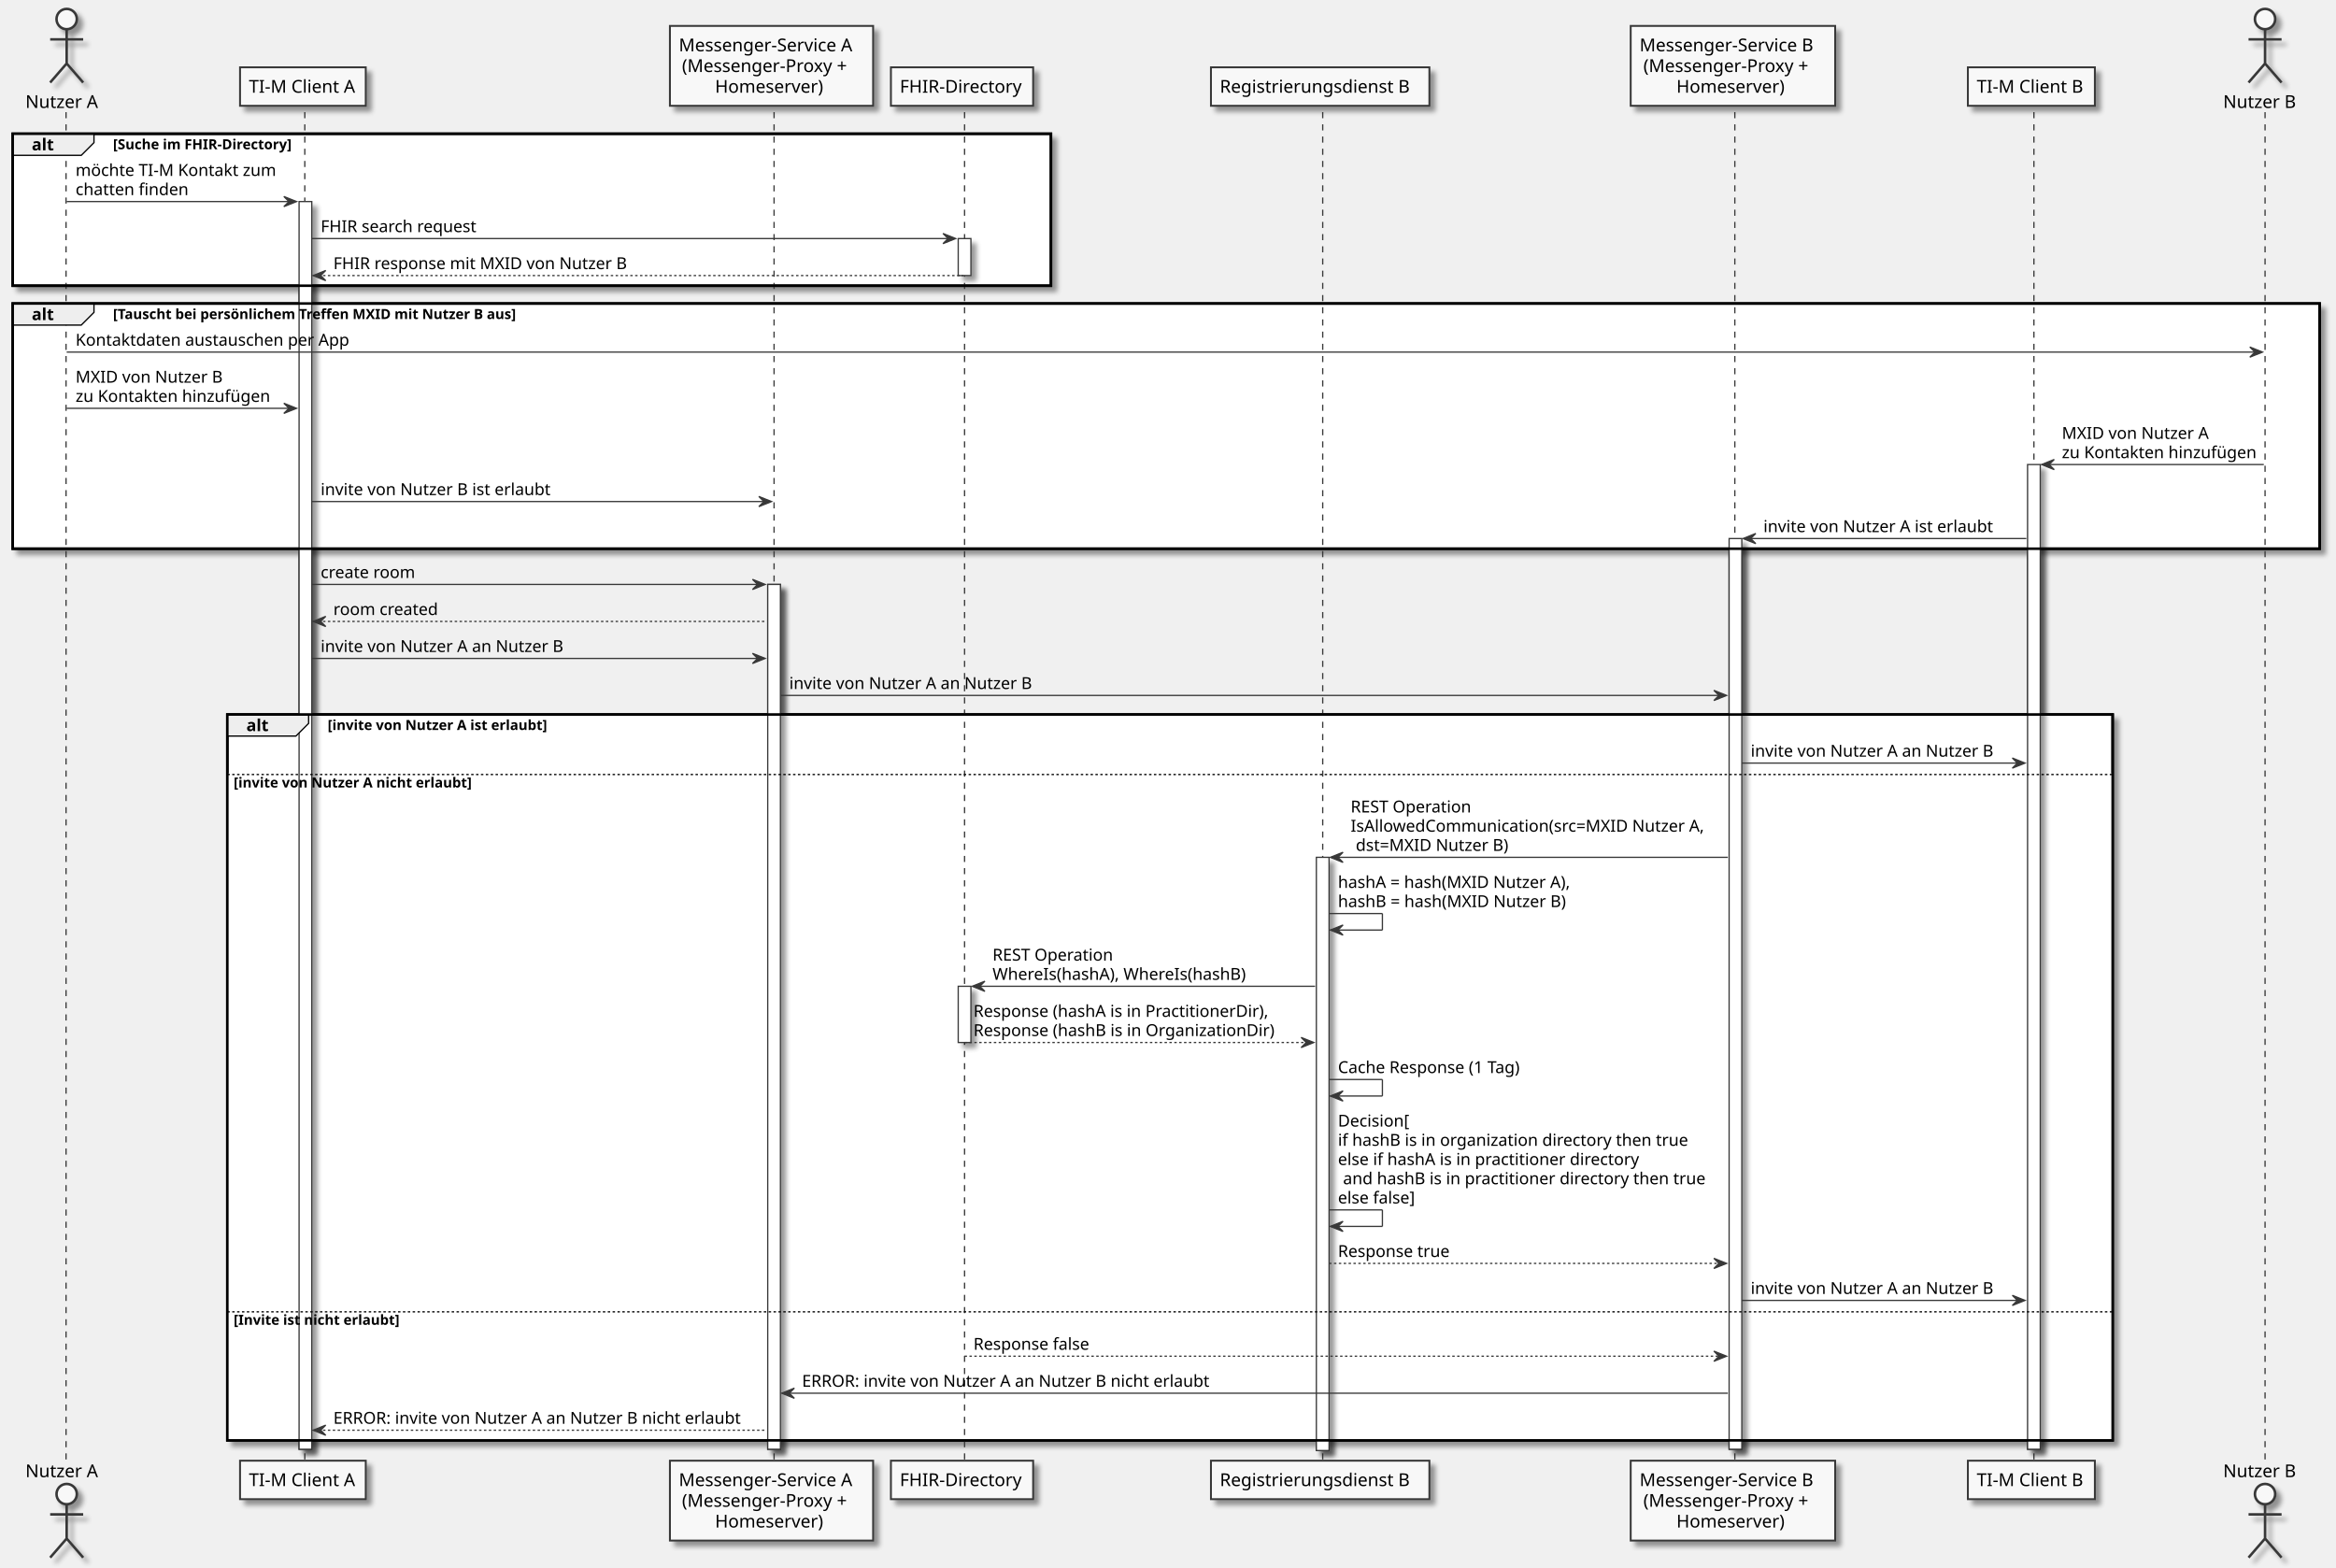
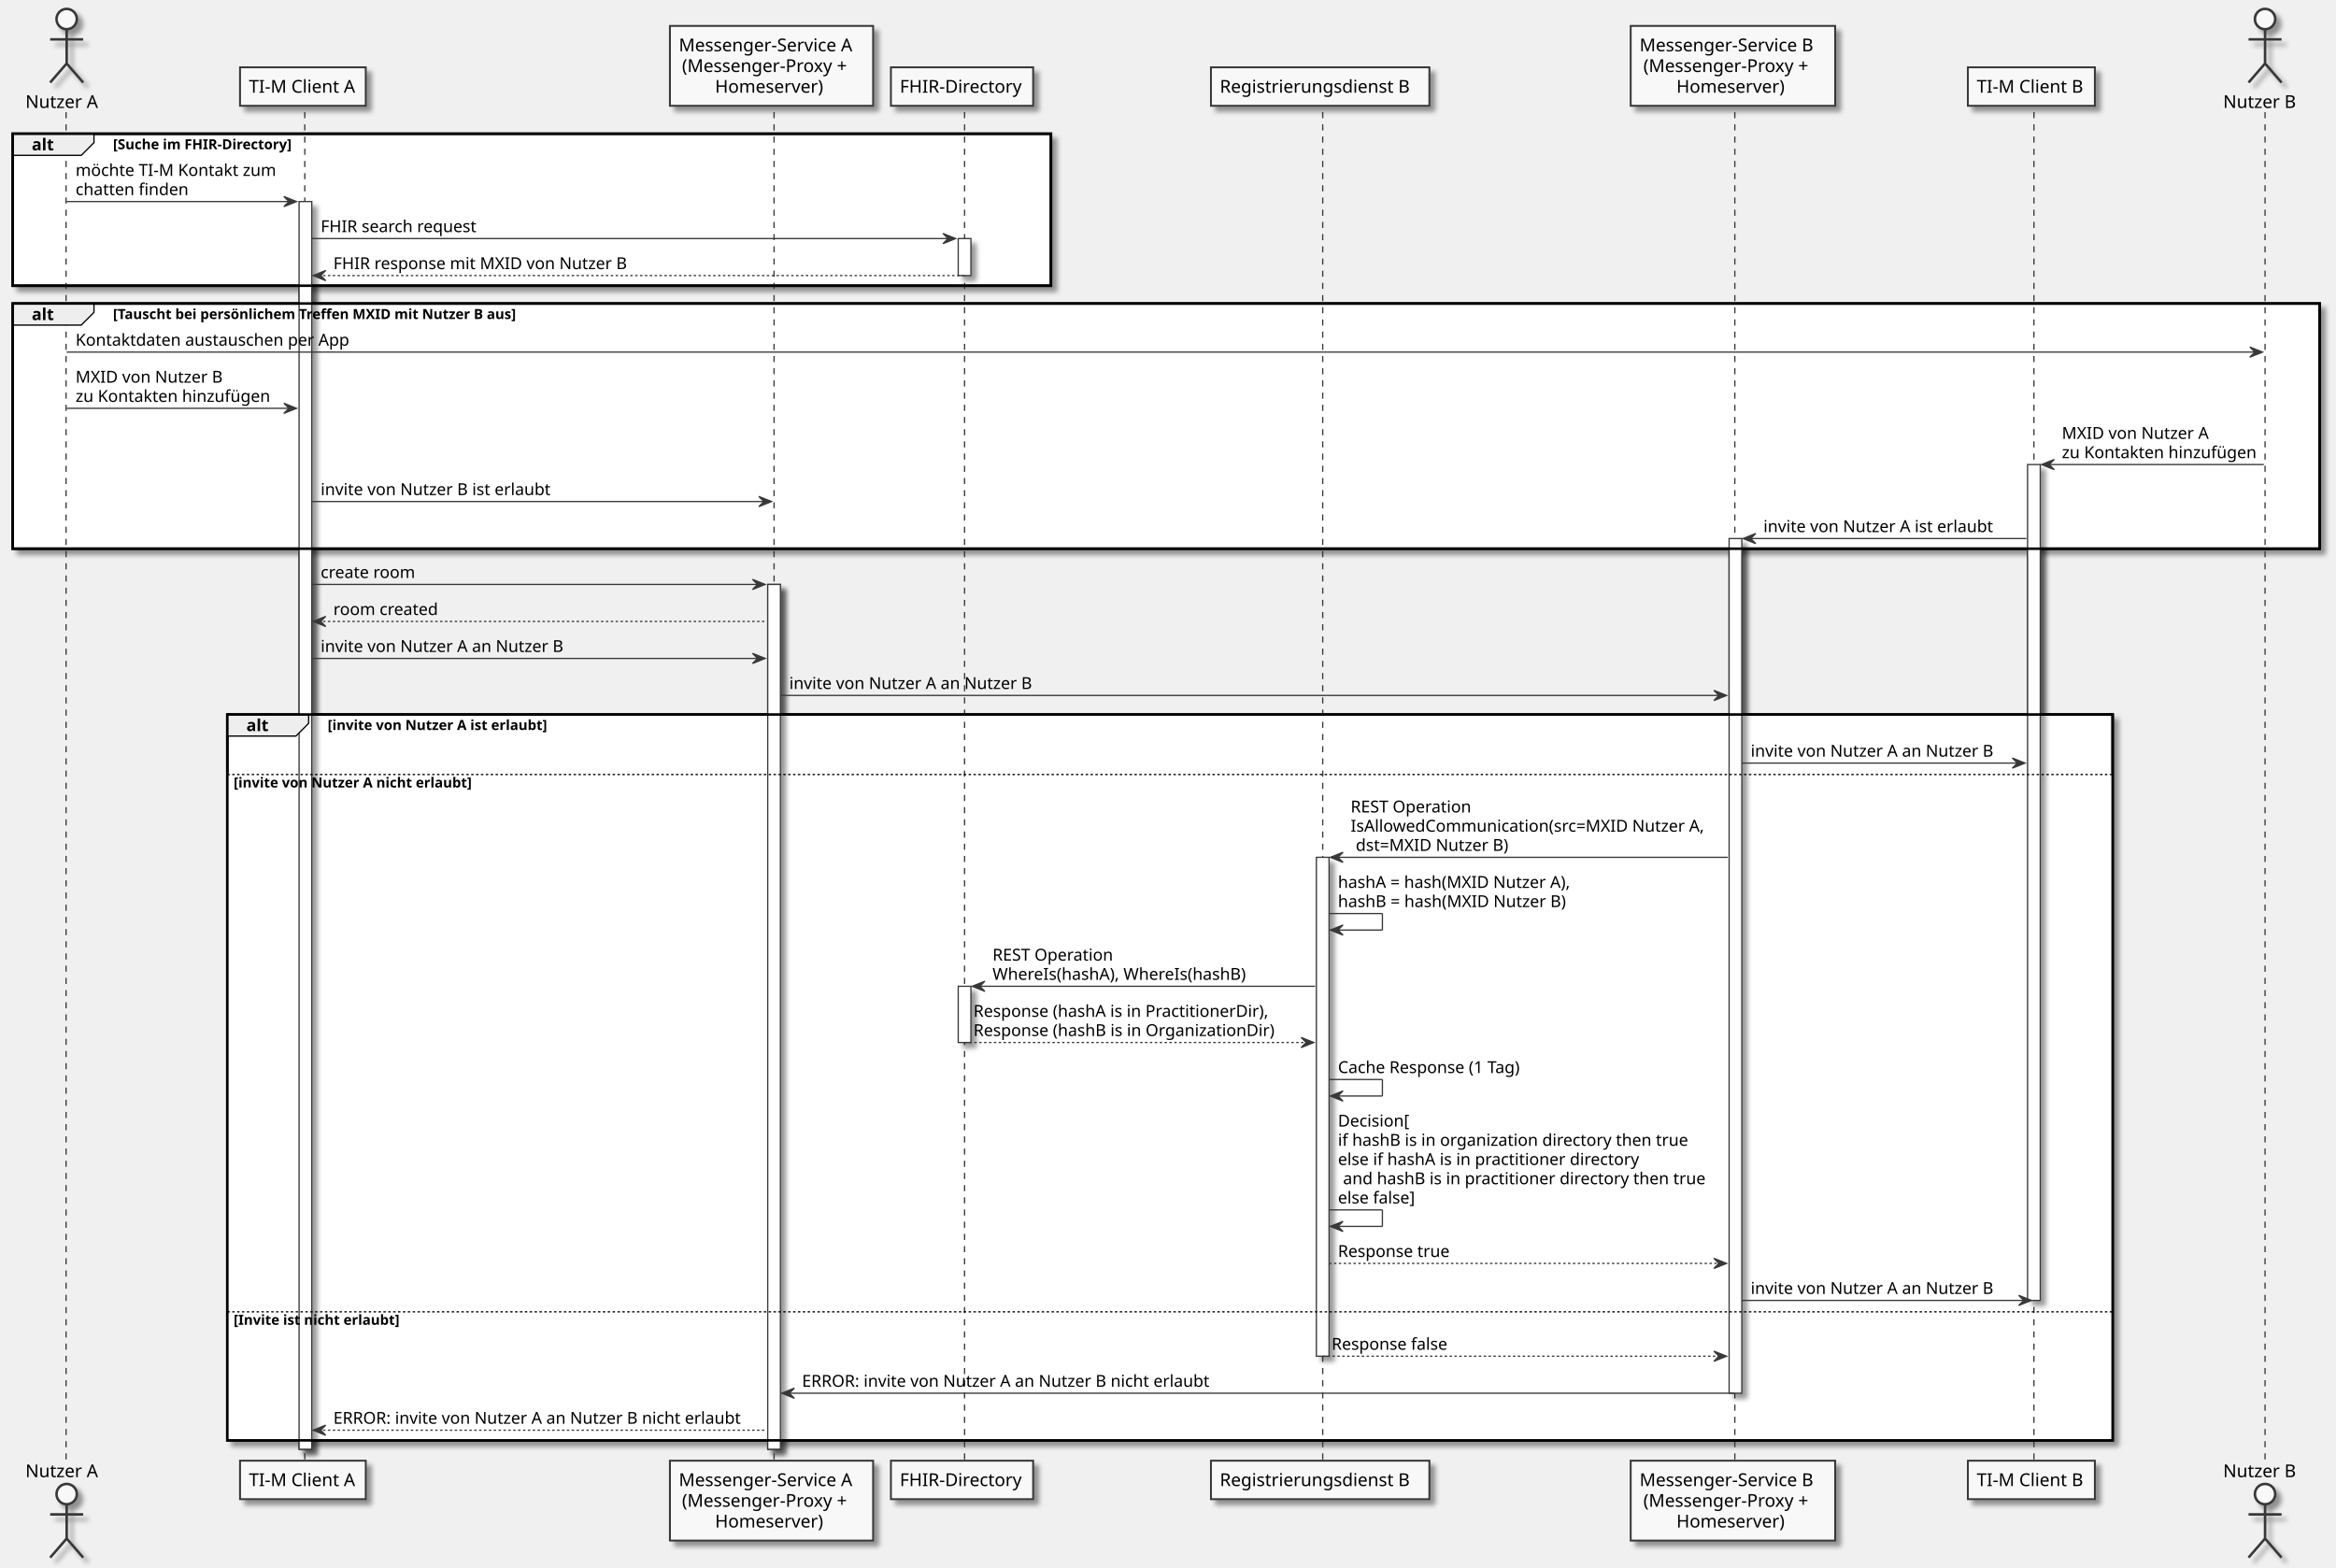
<svg xmlns="http://www.w3.org/2000/svg" contentScriptType="application/ecmascript" contentStyleType="text/css" height="1286.458px" preserveAspectRatio="none" style="width:1916px;height:1286px;background:#FFFFFF;" version="1.1" viewBox="0 0 1916 1286" width="1916.667px" zoomAndPan="magnify">
  <defs>
-     <filter height="300%" id="f1d4tara3x0d87" width="300%" x="-1" y="-1">
+     <filter height="300%" id="f1cxlo0jgzqd3g" width="300%" x="-1" y="-1">
      <feGaussianBlur result="blurOut" stdDeviation="2.083" />
      <feColorMatrix in="blurOut" result="blurOut2" type="matrix" values="0 0 0 0 0 0 0 0 0 0 0 0 0 0 0 0 0 0 .4 0" />
      <feOffset dx="4.167" dy="4.167" in="blurOut2" result="blurOut3" />
      <feBlend in="SourceGraphic" in2="blurOut3" mode="normal" />
    </filter>
  </defs>
  <g>
-     <rect fill="#FFFFFF" filter="url(#f1d4tara3x0d87)" height="1023.324" style="stroke:#383838;stroke-width:1.042;" width="10.417" x="245.312" y="165.308" />
-     <rect fill="#FFFFFF" filter="url(#f1d4tara3x0d87)" height="709.302" style="stroke:#383838;stroke-width:1.042;" width="10.417" x="629.688" y="479.329" />
-     <rect fill="#FFFFFF" filter="url(#f1d4tara3x0d87)" height="30.347" style="stroke:#383838;stroke-width:1.042;" width="10.417" x="785.938" y="195.654" />
-     <rect fill="#FFFFFF" filter="url(#f1d4tara3x0d87)" height="46.11" style="stroke:#383838;stroke-width:1.042;" width="10.417" x="785.938" y="808.911" />
-     <rect fill="#FFFFFF" filter="url(#f1d4tara3x0d87)" height="486.523" style="stroke:#383838;stroke-width:1.042;" width="10.417" x="1079.688" y="703.149" />
-     <rect fill="#FFFFFF" filter="url(#f1d4tara3x0d87)" height="746.94" style="stroke:#383838;stroke-width:1.042;" width="10.417" x="1418.229" y="441.691" />
-     <rect fill="#FFFFFF" filter="url(#f1d4tara3x0d87)" height="807.634" style="stroke:#383838;stroke-width:1.042;" width="10.417" x="1663.021" y="380.998" />
-     <rect fill="#FFFFFF" filter="url(#f1d4tara3x0d87)" height="124.65" style="stroke:#000000;stroke-width:2.083;" width="851.562" x="10.417" y="109.684" />
-     <rect fill="#FFFFFF" filter="url(#f1d4tara3x0d87)" height="201.107" style="stroke:#000000;stroke-width:2.083;" width="1892.188" x="10.417" y="248.918" />
-     <rect fill="#FFFFFF" filter="url(#f1d4tara3x0d87)" height="595.345" style="stroke:#000000;stroke-width:2.083;" width="1546.354" x="186.458" y="585.995" />
+     <rect fill="#FFFFFF" filter="url(#f1cxlo0jgzqd3g)" height="1023.324" style="stroke:#383838;stroke-width:1.042;" width="10.417" x="245.312" y="165.308" />
+     <rect fill="#FFFFFF" filter="url(#f1cxlo0jgzqd3g)" height="709.302" style="stroke:#383838;stroke-width:1.042;" width="10.417" x="629.688" y="479.329" />
+     <rect fill="#FFFFFF" filter="url(#f1cxlo0jgzqd3g)" height="30.347" style="stroke:#383838;stroke-width:1.042;" width="10.417" x="785.938" y="195.654" />
+     <rect fill="#FFFFFF" filter="url(#f1cxlo0jgzqd3g)" height="46.11" style="stroke:#383838;stroke-width:1.042;" width="10.417" x="785.938" y="808.911" />
+     <rect fill="#FFFFFF" filter="url(#f1cxlo0jgzqd3g)" height="409.163" style="stroke:#383838;stroke-width:1.042;" width="10.417" x="1079.688" y="703.149" />
+     <rect fill="#FFFFFF" filter="url(#f1cxlo0jgzqd3g)" height="700.968" style="stroke:#383838;stroke-width:1.042;" width="10.417" x="1418.229" y="441.691" />
+     <rect fill="#FFFFFF" filter="url(#f1cxlo0jgzqd3g)" height="685.547" style="stroke:#383838;stroke-width:1.042;" width="10.417" x="1663.021" y="380.998" />
+     <rect fill="#FFFFFF" filter="url(#f1cxlo0jgzqd3g)" height="124.65" style="stroke:#000000;stroke-width:2.083;" width="851.562" x="10.417" y="109.684" />
+     <rect fill="#FFFFFF" filter="url(#f1cxlo0jgzqd3g)" height="201.107" style="stroke:#000000;stroke-width:2.083;" width="1892.188" x="10.417" y="248.918" />
+     <rect fill="#FFFFFF" filter="url(#f1cxlo0jgzqd3g)" height="595.345" style="stroke:#000000;stroke-width:2.083;" width="1546.354" x="186.458" y="585.995" />
    <rect fill="#FFFFFF" height="440.69" style="stroke:none;stroke-width:1.042;" width="1546.354" x="186.458" y="634.188" />
    <rect fill="#FFFFFF" height="106.462" style="stroke:none;stroke-width:1.042;" width="1546.354" x="186.458" y="1074.878" />
    <line style="stroke:#383838;stroke-width:1.042;stroke-dasharray:5.0,5.0;" x1="54.167" x2="54.167" y1="91.976" y2="1199.048" />
    <line style="stroke:#383838;stroke-width:1.042;stroke-dasharray:5.0,5.0;" x1="250" x2="250" y1="91.976" y2="1199.048" />
    <line style="stroke:#383838;stroke-width:1.042;stroke-dasharray:5.0,5.0;" x1="634.896" x2="634.896" y1="91.976" y2="1199.048" />
    <line style="stroke:#383838;stroke-width:1.042;stroke-dasharray:5.0,5.0;" x1="791.146" x2="791.146" y1="91.976" y2="1199.048" />
    <line style="stroke:#383838;stroke-width:1.042;stroke-dasharray:5.0,5.0;" x1="1084.896" x2="1084.896" y1="91.976" y2="1199.048" />
    <line style="stroke:#383838;stroke-width:1.042;stroke-dasharray:5.0,5.0;" x1="1422.917" x2="1422.917" y1="91.976" y2="1199.048" />
    <line style="stroke:#383838;stroke-width:1.042;stroke-dasharray:5.0,5.0;" x1="1668.229" x2="1668.229" y1="91.976" y2="1199.048" />
    <line style="stroke:#383838;stroke-width:1.042;stroke-dasharray:5.0,5.0;" x1="1857.812" x2="1857.812" y1="91.976" y2="1199.048" />
    <text fill="#000000" font-family="sans-serif" font-size="14.583" lengthAdjust="spacing" textLength="61.458" x="20.833" y="88.537">Nutzer A</text>
-     <ellipse cx="54.688" cy="15.625" fill="#F8F8F8" filter="url(#f1d4tara3x0d87)" rx="8.333" ry="8.333" style="stroke:#383838;stroke-width:2.083;" />
-     <path d="M54.688,23.958 L54.688,52.083 M41.146,32.292 L68.229,32.292 M54.688,52.083 L41.146,67.708 M54.688,52.083 L68.229,67.708 " fill="none" filter="url(#f1d4tara3x0d87)" style="stroke:#383838;stroke-width:2.083;" />
+     <ellipse cx="54.688" cy="15.625" fill="#F8F8F8" filter="url(#f1cxlo0jgzqd3g)" rx="8.333" ry="8.333" style="stroke:#383838;stroke-width:2.083;" />
+     <path d="M54.688,23.958 L54.688,52.083 M41.146,32.292 L68.229,32.292 M54.688,52.083 L41.146,67.708 M54.688,52.083 L68.229,67.708 " fill="none" filter="url(#f1cxlo0jgzqd3g)" style="stroke:#383838;stroke-width:2.083;" />
    <text fill="#000000" font-family="sans-serif" font-size="14.583" lengthAdjust="spacing" textLength="61.458" x="20.833" y="1211.543">Nutzer A</text>
-     <ellipse cx="54.688" cy="1225.399" fill="#F8F8F8" filter="url(#f1d4tara3x0d87)" rx="8.333" ry="8.333" style="stroke:#383838;stroke-width:2.083;" />
-     <path d="M54.688,1233.732 L54.688,1261.857 M41.146,1242.065 L68.229,1242.065 M54.688,1261.857 L41.146,1277.482 M54.688,1261.857 L68.229,1277.482 " fill="none" filter="url(#f1d4tara3x0d87)" style="stroke:#383838;stroke-width:2.083;" />
-     <rect fill="#F8F8F8" filter="url(#f1d4tara3x0d87)" height="31.559" style="stroke:#383838;stroke-width:1.562;" width="103.125" x="196.875" y="55.208" />
+     <ellipse cx="54.688" cy="1225.399" fill="#F8F8F8" filter="url(#f1cxlo0jgzqd3g)" rx="8.333" ry="8.333" style="stroke:#383838;stroke-width:2.083;" />
+     <path d="M54.688,1233.732 L54.688,1261.857 M41.146,1242.065 L68.229,1242.065 M54.688,1261.857 L41.146,1277.482 M54.688,1261.857 L68.229,1277.482 " fill="none" filter="url(#f1cxlo0jgzqd3g)" style="stroke:#383838;stroke-width:2.083;" />
+     <rect fill="#F8F8F8" filter="url(#f1cxlo0jgzqd3g)" height="31.559" style="stroke:#383838;stroke-width:1.562;" width="103.125" x="196.875" y="55.208" />
    <text fill="#000000" font-family="sans-serif" font-size="14.583" lengthAdjust="spacing" textLength="88.542" x="204.167" y="76.037">TI-M Client A</text>
-     <rect fill="#F8F8F8" filter="url(#f1d4tara3x0d87)" height="31.559" style="stroke:#383838;stroke-width:1.562;" width="103.125" x="196.875" y="1198.006" />
+     <rect fill="#F8F8F8" filter="url(#f1cxlo0jgzqd3g)" height="31.559" style="stroke:#383838;stroke-width:1.562;" width="103.125" x="196.875" y="1198.006" />
    <text fill="#000000" font-family="sans-serif" font-size="14.583" lengthAdjust="spacing" textLength="88.542" x="204.167" y="1218.834">TI-M Client A</text>
-     <rect fill="#F8F8F8" filter="url(#f1d4tara3x0d87)" height="65.511" style="stroke:#383838;stroke-width:1.562;" width="166.667" x="549.479" y="21.256" />
+     <rect fill="#F8F8F8" filter="url(#f1cxlo0jgzqd3g)" height="65.511" style="stroke:#383838;stroke-width:1.562;" width="166.667" x="549.479" y="21.256" />
    <text fill="#000000" font-family="sans-serif" font-size="14.583" lengthAdjust="spacing" textLength="152.083" x="556.771" y="42.085">Messenger-Service A</text>
    <text fill="#000000" font-family="sans-serif" font-size="14.583" lengthAdjust="spacing" textLength="146.875" x="559.375" y="59.061">(Messenger-Proxy +</text>
    <text fill="#000000" font-family="sans-serif" font-size="14.583" lengthAdjust="spacing" textLength="92.708" x="586.458" y="76.037">Homeserver)</text>
-     <rect fill="#F8F8F8" filter="url(#f1d4tara3x0d87)" height="65.511" style="stroke:#383838;stroke-width:1.562;" width="166.667" x="549.479" y="1198.006" />
+     <rect fill="#F8F8F8" filter="url(#f1cxlo0jgzqd3g)" height="65.511" style="stroke:#383838;stroke-width:1.562;" width="166.667" x="549.479" y="1198.006" />
    <text fill="#000000" font-family="sans-serif" font-size="14.583" lengthAdjust="spacing" textLength="152.083" x="556.771" y="1218.834">Messenger-Service A</text>
    <text fill="#000000" font-family="sans-serif" font-size="14.583" lengthAdjust="spacing" textLength="146.875" x="559.375" y="1235.81">(Messenger-Proxy +</text>
    <text fill="#000000" font-family="sans-serif" font-size="14.583" lengthAdjust="spacing" textLength="92.708" x="586.458" y="1252.786">Homeserver)</text>
-     <rect fill="#F8F8F8" filter="url(#f1d4tara3x0d87)" height="31.559" style="stroke:#383838;stroke-width:1.562;" width="116.667" x="730.729" y="55.208" />
+     <rect fill="#F8F8F8" filter="url(#f1cxlo0jgzqd3g)" height="31.559" style="stroke:#383838;stroke-width:1.562;" width="116.667" x="730.729" y="55.208" />
    <text fill="#000000" font-family="sans-serif" font-size="14.583" lengthAdjust="spacing" textLength="102.083" x="738.021" y="76.037">FHIR-Directory</text>
-     <rect fill="#F8F8F8" filter="url(#f1d4tara3x0d87)" height="31.559" style="stroke:#383838;stroke-width:1.562;" width="116.667" x="730.729" y="1198.006" />
+     <rect fill="#F8F8F8" filter="url(#f1cxlo0jgzqd3g)" height="31.559" style="stroke:#383838;stroke-width:1.562;" width="116.667" x="730.729" y="1198.006" />
    <text fill="#000000" font-family="sans-serif" font-size="14.583" lengthAdjust="spacing" textLength="102.083" x="738.021" y="1218.834">FHIR-Directory</text>
-     <rect fill="#F8F8F8" filter="url(#f1d4tara3x0d87)" height="31.559" style="stroke:#383838;stroke-width:1.562;" width="179.167" x="993.229" y="55.208" />
+     <rect fill="#F8F8F8" filter="url(#f1cxlo0jgzqd3g)" height="31.559" style="stroke:#383838;stroke-width:1.562;" width="179.167" x="993.229" y="55.208" />
    <text fill="#000000" font-family="sans-serif" font-size="14.583" lengthAdjust="spacing" textLength="164.583" x="1000.521" y="76.037">Registrierungsdienst B</text>
-     <rect fill="#F8F8F8" filter="url(#f1d4tara3x0d87)" height="31.559" style="stroke:#383838;stroke-width:1.562;" width="179.167" x="993.229" y="1198.006" />
+     <rect fill="#F8F8F8" filter="url(#f1cxlo0jgzqd3g)" height="31.559" style="stroke:#383838;stroke-width:1.562;" width="179.167" x="993.229" y="1198.006" />
    <text fill="#000000" font-family="sans-serif" font-size="14.583" lengthAdjust="spacing" textLength="164.583" x="1000.521" y="1218.834">Registrierungsdienst B</text>
-     <rect fill="#F8F8F8" filter="url(#f1d4tara3x0d87)" height="65.511" style="stroke:#383838;stroke-width:1.562;" width="167.708" x="1337.5" y="21.256" />
+     <rect fill="#F8F8F8" filter="url(#f1cxlo0jgzqd3g)" height="65.511" style="stroke:#383838;stroke-width:1.562;" width="167.708" x="1337.5" y="21.256" />
    <text fill="#000000" font-family="sans-serif" font-size="14.583" lengthAdjust="spacing" textLength="153.125" x="1344.792" y="42.085">Messenger-Service B</text>
    <text fill="#000000" font-family="sans-serif" font-size="14.583" lengthAdjust="spacing" textLength="146.875" x="1347.917" y="59.061">(Messenger-Proxy +</text>
    <text fill="#000000" font-family="sans-serif" font-size="14.583" lengthAdjust="spacing" textLength="92.708" x="1375" y="76.037">Homeserver)</text>
-     <rect fill="#F8F8F8" filter="url(#f1d4tara3x0d87)" height="65.511" style="stroke:#383838;stroke-width:1.562;" width="167.708" x="1337.5" y="1198.006" />
+     <rect fill="#F8F8F8" filter="url(#f1cxlo0jgzqd3g)" height="65.511" style="stroke:#383838;stroke-width:1.562;" width="167.708" x="1337.5" y="1198.006" />
    <text fill="#000000" font-family="sans-serif" font-size="14.583" lengthAdjust="spacing" textLength="153.125" x="1344.792" y="1218.834">Messenger-Service B</text>
    <text fill="#000000" font-family="sans-serif" font-size="14.583" lengthAdjust="spacing" textLength="146.875" x="1347.917" y="1235.81">(Messenger-Proxy +</text>
    <text fill="#000000" font-family="sans-serif" font-size="14.583" lengthAdjust="spacing" textLength="92.708" x="1375" y="1252.786">Homeserver)</text>
-     <rect fill="#F8F8F8" filter="url(#f1d4tara3x0d87)" height="31.559" style="stroke:#383838;stroke-width:1.562;" width="104.167" x="1614.062" y="55.208" />
+     <rect fill="#F8F8F8" filter="url(#f1cxlo0jgzqd3g)" height="31.559" style="stroke:#383838;stroke-width:1.562;" width="104.167" x="1614.062" y="55.208" />
    <text fill="#000000" font-family="sans-serif" font-size="14.583" lengthAdjust="spacing" textLength="89.583" x="1621.354" y="76.037">TI-M Client B</text>
-     <rect fill="#F8F8F8" filter="url(#f1d4tara3x0d87)" height="31.559" style="stroke:#383838;stroke-width:1.562;" width="104.167" x="1614.062" y="1198.006" />
+     <rect fill="#F8F8F8" filter="url(#f1cxlo0jgzqd3g)" height="31.559" style="stroke:#383838;stroke-width:1.562;" width="104.167" x="1614.062" y="1198.006" />
    <text fill="#000000" font-family="sans-serif" font-size="14.583" lengthAdjust="spacing" textLength="89.583" x="1621.354" y="1218.834">TI-M Client B</text>
    <text fill="#000000" font-family="sans-serif" font-size="14.583" lengthAdjust="spacing" textLength="62.5" x="1823.438" y="88.537">Nutzer B</text>
-     <ellipse cx="1857.812" cy="15.625" fill="#F8F8F8" filter="url(#f1d4tara3x0d87)" rx="8.333" ry="8.333" style="stroke:#383838;stroke-width:2.083;" />
-     <path d="M1857.812,23.958 L1857.812,52.083 M1844.271,32.292 L1871.354,32.292 M1857.812,52.083 L1844.271,67.708 M1857.812,52.083 L1871.354,67.708 " fill="none" filter="url(#f1d4tara3x0d87)" style="stroke:#383838;stroke-width:2.083;" />
+     <ellipse cx="1857.812" cy="15.625" fill="#F8F8F8" filter="url(#f1cxlo0jgzqd3g)" rx="8.333" ry="8.333" style="stroke:#383838;stroke-width:2.083;" />
+     <path d="M1857.812,23.958 L1857.812,52.083 M1844.271,32.292 L1871.354,32.292 M1857.812,52.083 L1844.271,67.708 M1857.812,52.083 L1871.354,67.708 " fill="none" filter="url(#f1cxlo0jgzqd3g)" style="stroke:#383838;stroke-width:2.083;" />
    <text fill="#000000" font-family="sans-serif" font-size="14.583" lengthAdjust="spacing" textLength="62.5" x="1823.438" y="1211.543">Nutzer B</text>
-     <ellipse cx="1857.812" cy="1225.399" fill="#F8F8F8" filter="url(#f1d4tara3x0d87)" rx="8.333" ry="8.333" style="stroke:#383838;stroke-width:2.083;" />
-     <path d="M1857.812,1233.732 L1857.812,1261.857 M1844.271,1242.065 L1871.354,1242.065 M1857.812,1261.857 L1844.271,1277.482 M1857.812,1261.857 L1871.354,1277.482 " fill="none" filter="url(#f1d4tara3x0d87)" style="stroke:#383838;stroke-width:2.083;" />
-     <rect fill="#FFFFFF" filter="url(#f1d4tara3x0d87)" height="1023.324" style="stroke:#383838;stroke-width:1.042;" width="10.417" x="245.312" y="165.308" />
-     <rect fill="#FFFFFF" filter="url(#f1d4tara3x0d87)" height="709.302" style="stroke:#383838;stroke-width:1.042;" width="10.417" x="629.688" y="479.329" />
-     <rect fill="#FFFFFF" filter="url(#f1d4tara3x0d87)" height="30.347" style="stroke:#383838;stroke-width:1.042;" width="10.417" x="785.938" y="195.654" />
-     <rect fill="#FFFFFF" filter="url(#f1d4tara3x0d87)" height="46.11" style="stroke:#383838;stroke-width:1.042;" width="10.417" x="785.938" y="808.911" />
-     <rect fill="#FFFFFF" filter="url(#f1d4tara3x0d87)" height="486.523" style="stroke:#383838;stroke-width:1.042;" width="10.417" x="1079.688" y="703.149" />
-     <rect fill="#FFFFFF" filter="url(#f1d4tara3x0d87)" height="746.94" style="stroke:#383838;stroke-width:1.042;" width="10.417" x="1418.229" y="441.691" />
-     <rect fill="#FFFFFF" filter="url(#f1d4tara3x0d87)" height="807.634" style="stroke:#383838;stroke-width:1.042;" width="10.417" x="1663.021" y="380.998" />
+     <ellipse cx="1857.812" cy="1225.399" fill="#F8F8F8" filter="url(#f1cxlo0jgzqd3g)" rx="8.333" ry="8.333" style="stroke:#383838;stroke-width:2.083;" />
+     <path d="M1857.812,1233.732 L1857.812,1261.857 M1844.271,1242.065 L1871.354,1242.065 M1857.812,1261.857 L1844.271,1277.482 M1857.812,1261.857 L1871.354,1277.482 " fill="none" filter="url(#f1cxlo0jgzqd3g)" style="stroke:#383838;stroke-width:2.083;" />
+     <rect fill="#FFFFFF" filter="url(#f1cxlo0jgzqd3g)" height="1023.324" style="stroke:#383838;stroke-width:1.042;" width="10.417" x="245.312" y="165.308" />
+     <rect fill="#FFFFFF" filter="url(#f1cxlo0jgzqd3g)" height="709.302" style="stroke:#383838;stroke-width:1.042;" width="10.417" x="629.688" y="479.329" />
+     <rect fill="#FFFFFF" filter="url(#f1cxlo0jgzqd3g)" height="30.347" style="stroke:#383838;stroke-width:1.042;" width="10.417" x="785.938" y="195.654" />
+     <rect fill="#FFFFFF" filter="url(#f1cxlo0jgzqd3g)" height="46.11" style="stroke:#383838;stroke-width:1.042;" width="10.417" x="785.938" y="808.911" />
+     <rect fill="#FFFFFF" filter="url(#f1cxlo0jgzqd3g)" height="409.163" style="stroke:#383838;stroke-width:1.042;" width="10.417" x="1079.688" y="703.149" />
+     <rect fill="#FFFFFF" filter="url(#f1cxlo0jgzqd3g)" height="700.968" style="stroke:#383838;stroke-width:1.042;" width="10.417" x="1418.229" y="441.691" />
+     <rect fill="#FFFFFF" filter="url(#f1cxlo0jgzqd3g)" height="685.547" style="stroke:#383838;stroke-width:1.042;" width="10.417" x="1663.021" y="380.998" />
    <path d="M10.417,109.684 L77.083,109.684 L77.083,116.976 L66.667,127.393 L10.417,127.393 L10.417,109.684 " fill="#EEEEEE" style="stroke:#000000;stroke-width:1.042;" />
    <rect fill="none" height="124.65" style="stroke:#000000;stroke-width:2.083;" width="851.562" x="10.417" y="109.684" />
    <text fill="#000000" font-family="sans-serif" font-size="13.542" font-weight="bold" lengthAdjust="spacing" textLength="19.792" x="26.042" y="123.296">alt</text>
    <text fill="#000000" font-family="sans-serif" font-size="11.458" font-weight="bold" lengthAdjust="spacing" textLength="170.833" x="92.708" y="122.403">[Suche im FHIR-Directory]</text>
    <polygon fill="#383838" points="232.812,161.141,243.229,165.308,232.812,169.474,236.979,165.308" style="stroke:#383838;stroke-width:1.042;" />
    <line style="stroke:#383838;stroke-width:1.042;" x1="54.688" x2="239.062" y1="165.308" y2="165.308" />
    <text fill="#000000" font-family="sans-serif" font-size="13.542" lengthAdjust="spacing" textLength="170.833" x="61.979" y="144.267">möchte TI-M Kontakt zum</text>
    <text fill="#000000" font-family="sans-serif" font-size="13.542" lengthAdjust="spacing" textLength="95.833" x="61.979" y="160.031">chatten finden</text>
    <polygon fill="#383838" points="773.438,191.488,783.854,195.654,773.438,199.821,777.604,195.654" style="stroke:#383838;stroke-width:1.042;" />
    <line style="stroke:#383838;stroke-width:1.042;" x1="255.729" x2="779.688" y1="195.654" y2="195.654" />
    <text fill="#000000" font-family="sans-serif" font-size="13.542" lengthAdjust="spacing" textLength="133.333" x="263.021" y="190.377">FHIR search request</text>
    <polygon fill="#383838" points="267.188,221.834,256.771,226.001,267.188,230.168,263.021,226.001" style="stroke:#383838;stroke-width:1.042;" />
    <line style="stroke:#383838;stroke-width:1.042;stroke-dasharray:2.0,2.0;" x1="260.938" x2="790.104" y1="226.001" y2="226.001" />
    <text fill="#000000" font-family="sans-serif" font-size="13.542" lengthAdjust="spacing" textLength="248.958" x="273.438" y="220.724">FHIR response mit MXID von Nutzer B</text>
    <path d="M10.417,248.918 L77.083,248.918 L77.083,256.209 L66.667,266.626 L10.417,266.626 L10.417,248.918 " fill="#EEEEEE" style="stroke:#000000;stroke-width:1.042;" />
    <rect fill="none" height="201.107" style="stroke:#000000;stroke-width:2.083;" width="1892.188" x="10.417" y="248.918" />
    <text fill="#000000" font-family="sans-serif" font-size="13.542" font-weight="bold" lengthAdjust="spacing" textLength="19.792" x="26.042" y="262.529">alt</text>
    <text fill="#000000" font-family="sans-serif" font-size="11.458" font-weight="bold" lengthAdjust="spacing" textLength="387.5" x="92.708" y="261.637">[Tauscht bei persönlichem Treffen MXID mit Nutzer B aus]</text>
    <polygon fill="#383838" points="1845.312,284.611,1855.729,288.778,1845.312,292.944,1849.479,288.778" style="stroke:#383838;stroke-width:1.042;" />
    <line style="stroke:#383838;stroke-width:1.042;" x1="54.688" x2="1851.562" y1="288.778" y2="288.778" />
    <text fill="#000000" font-family="sans-serif" font-size="13.542" lengthAdjust="spacing" textLength="235.417" x="61.979" y="283.501">Kontaktdaten austauschen per App</text>
    <polygon fill="#383838" points="232.812,330.721,243.229,334.888,232.812,339.054,236.979,334.888" style="stroke:#383838;stroke-width:1.042;" />
    <line style="stroke:#383838;stroke-width:1.042;" x1="54.688" x2="239.062" y1="334.888" y2="334.888" />
    <text fill="#000000" font-family="sans-serif" font-size="13.542" lengthAdjust="spacing" textLength="123.958" x="61.979" y="313.847">MXID von Nutzer B</text>
    <text fill="#000000" font-family="sans-serif" font-size="13.542" lengthAdjust="spacing" textLength="164.583" x="61.979" y="329.611">zu Kontakten hinzufügen</text>
    <polygon fill="#383838" points="1684.896,376.831,1674.479,380.998,1684.896,385.164,1680.729,380.998" style="stroke:#383838;stroke-width:1.042;" />
    <line style="stroke:#383838;stroke-width:1.042;" x1="1678.646" x2="1856.771" y1="380.998" y2="380.998" />
    <text fill="#000000" font-family="sans-serif" font-size="13.542" lengthAdjust="spacing" textLength="123.958" x="1691.146" y="359.957">MXID von Nutzer A</text>
    <text fill="#000000" font-family="sans-serif" font-size="13.542" lengthAdjust="spacing" textLength="164.583" x="1691.146" y="375.721">zu Kontakten hinzufügen</text>
    <polygon fill="#383838" points="622.396,407.178,632.812,411.344,622.396,415.511,626.562,411.344" style="stroke:#383838;stroke-width:1.042;" />
    <line style="stroke:#383838;stroke-width:1.042;" x1="255.729" x2="628.646" y1="411.344" y2="411.344" />
    <text fill="#000000" font-family="sans-serif" font-size="13.542" lengthAdjust="spacing" textLength="196.875" x="263.021" y="406.067">invite von Nutzer B ist erlaubt</text>
    <polygon fill="#383838" points="1440.104,437.524,1429.688,441.691,1440.104,445.858,1435.938,441.691" style="stroke:#383838;stroke-width:1.042;" />
    <line style="stroke:#383838;stroke-width:1.042;" x1="1433.854" x2="1661.979" y1="441.691" y2="441.691" />
    <text fill="#000000" font-family="sans-serif" font-size="13.542" lengthAdjust="spacing" textLength="196.875" x="1446.354" y="436.414">invite von Nutzer A ist erlaubt</text>
    <polygon fill="#383838" points="617.188,475.163,627.604,479.329,617.188,483.496,621.354,479.329" style="stroke:#383838;stroke-width:1.042;" />
    <line style="stroke:#383838;stroke-width:1.042;" x1="255.729" x2="623.438" y1="479.329" y2="479.329" />
    <text fill="#000000" font-family="sans-serif" font-size="13.542" lengthAdjust="spacing" textLength="82.292" x="263.021" y="474.052">create room</text>
    <polygon fill="#383838" points="267.188,505.509,256.771,509.676,267.188,513.843,263.021,509.676" style="stroke:#383838;stroke-width:1.042;" />
    <line style="stroke:#383838;stroke-width:1.042;stroke-dasharray:2.0,2.0;" x1="260.938" x2="628.646" y1="509.676" y2="509.676" />
    <text fill="#000000" font-family="sans-serif" font-size="13.542" lengthAdjust="spacing" textLength="90.625" x="273.438" y="504.399">room created</text>
    <polygon fill="#383838" points="617.188,535.856,627.604,540.023,617.188,544.189,621.354,540.023" style="stroke:#383838;stroke-width:1.042;" />
    <line style="stroke:#383838;stroke-width:1.042;" x1="255.729" x2="623.438" y1="540.023" y2="540.023" />
    <text fill="#000000" font-family="sans-serif" font-size="13.542" lengthAdjust="spacing" textLength="209.375" x="263.021" y="534.746">invite von Nutzer A an Nutzer B</text>
    <polygon fill="#383838" points="1405.729,566.203,1416.146,570.37,1405.729,574.536,1409.896,570.37" style="stroke:#383838;stroke-width:1.042;" />
    <line style="stroke:#383838;stroke-width:1.042;" x1="640.104" x2="1411.979" y1="570.37" y2="570.37" />
    <text fill="#000000" font-family="sans-serif" font-size="13.542" lengthAdjust="spacing" textLength="209.375" x="647.396" y="565.092">invite von Nutzer A an Nutzer B</text>
    <path d="M186.458,585.995 L253.125,585.995 L253.125,593.286 L242.708,603.703 L186.458,603.703 L186.458,585.995 " fill="#EEEEEE" style="stroke:#000000;stroke-width:1.042;" />
    <rect fill="none" height="595.345" style="stroke:#000000;stroke-width:2.083;" width="1546.354" x="186.458" y="585.995" />
    <text fill="#000000" font-family="sans-serif" font-size="13.542" font-weight="bold" lengthAdjust="spacing" textLength="19.792" x="202.083" y="599.606">alt</text>
    <text fill="#000000" font-family="sans-serif" font-size="11.458" font-weight="bold" lengthAdjust="spacing" textLength="209.375" x="268.75" y="598.714">[invite von Nutzer A ist erlaubt]</text>
    <polygon fill="#383838" points="1650.521,621.688,1660.938,625.855,1650.521,630.021,1654.688,625.855" style="stroke:#383838;stroke-width:1.042;" />
    <line style="stroke:#383838;stroke-width:1.042;" x1="1428.646" x2="1656.771" y1="625.855" y2="625.855" />
    <text fill="#000000" font-family="sans-serif" font-size="13.542" lengthAdjust="spacing" textLength="209.375" x="1435.938" y="620.577">invite von Nutzer A an Nutzer B</text>
    <line style="stroke:#000000;stroke-width:1.042;stroke-dasharray:2.0,2.0;" x1="186.458" x2="1732.812" y1="635.23" y2="635.23" />
    <text fill="#000000" font-family="sans-serif" font-size="11.458" font-weight="bold" lengthAdjust="spacing" textLength="226.042" x="191.667" y="645.865">[invite von Nutzer A nicht erlaubt]</text>
    <polygon fill="#383838" points="1101.562,698.983,1091.146,703.149,1101.562,707.316,1097.396,703.149" style="stroke:#383838;stroke-width:1.042;" />
    <line style="stroke:#383838;stroke-width:1.042;" x1="1095.312" x2="1417.188" y1="703.149" y2="703.149" />
    <text fill="#000000" font-family="sans-serif" font-size="13.542" lengthAdjust="spacing" textLength="103.125" x="1107.812" y="666.346">REST Operation</text>
    <text fill="#000000" font-family="sans-serif" font-size="13.542" lengthAdjust="spacing" textLength="302.083" x="1107.812" y="682.109">IsAllowedCommunication(src=MXID Nutzer A,</text>
    <text fill="#000000" font-family="sans-serif" font-size="13.542" lengthAdjust="spacing" textLength="133.333" x="1111.979" y="697.872">dst=MXID Nutzer B)</text>
    <line style="stroke:#383838;stroke-width:1.042;" x1="1090.104" x2="1133.854" y1="749.259" y2="749.259" />
    <line style="stroke:#383838;stroke-width:1.042;" x1="1133.854" x2="1133.854" y1="749.259" y2="762.801" />
    <line style="stroke:#383838;stroke-width:1.042;" x1="1091.146" x2="1133.854" y1="762.801" y2="762.801" />
    <polygon fill="#383838" points="1101.562,758.634,1091.146,762.801,1101.562,766.968,1097.396,762.801" style="stroke:#383838;stroke-width:1.042;" />
    <text fill="#000000" font-family="sans-serif" font-size="13.542" lengthAdjust="spacing" textLength="204.167" x="1097.396" y="728.219">hashA = hash(MXID Nutzer A),</text>
    <text fill="#000000" font-family="sans-serif" font-size="13.542" lengthAdjust="spacing" textLength="200" x="1097.396" y="743.982">hashB = hash(MXID Nutzer B)</text>
    <polygon fill="#383838" points="807.812,804.745,797.396,808.911,807.812,813.078,803.646,808.911" style="stroke:#383838;stroke-width:1.042;" />
    <line style="stroke:#383838;stroke-width:1.042;" x1="801.562" x2="1078.646" y1="808.911" y2="808.911" />
    <text fill="#000000" font-family="sans-serif" font-size="13.542" lengthAdjust="spacing" textLength="103.125" x="814.062" y="787.871">REST Operation</text>
    <text fill="#000000" font-family="sans-serif" font-size="13.542" lengthAdjust="spacing" textLength="216.667" x="814.062" y="803.634">WhereIs(hashA), WhereIs(hashB)</text>
    <polygon fill="#383838" points="1067.188,850.855,1077.604,855.021,1067.188,859.188,1071.354,855.021" style="stroke:#383838;stroke-width:1.042;" />
    <line style="stroke:#383838;stroke-width:1.042;stroke-dasharray:2.0,2.0;" x1="791.146" x2="1073.438" y1="855.021" y2="855.021" />
    <text fill="#000000" font-family="sans-serif" font-size="13.542" lengthAdjust="spacing" textLength="254.167" x="798.438" y="833.981">Response (hashA is in PractitionerDir),</text>
    <text fill="#000000" font-family="sans-serif" font-size="13.542" lengthAdjust="spacing" textLength="258.333" x="798.438" y="849.744">Response (hashB is in OrganizationDir)</text>
    <line style="stroke:#383838;stroke-width:1.042;" x1="1090.104" x2="1133.854" y1="885.368" y2="885.368" />
    <line style="stroke:#383838;stroke-width:1.042;" x1="1133.854" x2="1133.854" y1="885.368" y2="898.909" />
    <line style="stroke:#383838;stroke-width:1.042;" x1="1091.146" x2="1133.854" y1="898.909" y2="898.909" />
    <polygon fill="#383838" points="1101.562,894.743,1091.146,898.909,1101.562,903.076,1097.396,898.909" style="stroke:#383838;stroke-width:1.042;" />
    <text fill="#000000" font-family="sans-serif" font-size="13.542" lengthAdjust="spacing" textLength="161.458" x="1097.396" y="880.091">Cache Response (1 Tag)</text>
    <line style="stroke:#383838;stroke-width:1.042;" x1="1090.104" x2="1133.854" y1="992.31" y2="992.31" />
    <line style="stroke:#383838;stroke-width:1.042;" x1="1133.854" x2="1133.854" y1="992.31" y2="1005.851" />
    <line style="stroke:#383838;stroke-width:1.042;" x1="1091.146" x2="1133.854" y1="1005.851" y2="1005.851" />
    <polygon fill="#383838" points="1101.562,1001.685,1091.146,1005.851,1101.562,1010.018,1097.396,1005.851" style="stroke:#383838;stroke-width:1.042;" />
    <text fill="#000000" font-family="sans-serif" font-size="13.542" lengthAdjust="spacing" textLength="61.458" x="1097.396" y="923.979">Decision[</text>
    <text fill="#000000" font-family="sans-serif" font-size="13.542" lengthAdjust="spacing" textLength="297.917" x="1097.396" y="939.742">if hashB is in organization directory then true</text>
    <text fill="#000000" font-family="sans-serif" font-size="13.542" lengthAdjust="spacing" textLength="257.292" x="1097.396" y="955.506">else if hashA is in practitioner directory</text>
    <text fill="#000000" font-family="sans-serif" font-size="13.542" lengthAdjust="spacing" textLength="309.375" x="1101.562" y="971.269">and hashB is in practitioner directory then true</text>
    <text fill="#000000" font-family="sans-serif" font-size="13.542" lengthAdjust="spacing" textLength="67.708" x="1097.396" y="987.033">else false]</text>
    <polygon fill="#383838" points="1405.729,1032.031,1416.146,1036.198,1405.729,1040.365,1409.896,1036.198" style="stroke:#383838;stroke-width:1.042;" />
    <line style="stroke:#383838;stroke-width:1.042;stroke-dasharray:2.0,2.0;" x1="1090.104" x2="1411.979" y1="1036.198" y2="1036.198" />
    <text fill="#000000" font-family="sans-serif" font-size="13.542" lengthAdjust="spacing" textLength="95.833" x="1097.396" y="1030.921">Response true</text>
-     <polygon fill="#383838" points="1650.521,1062.378,1660.938,1066.545,1650.521,1070.711,1654.688,1066.545" style="stroke:#383838;stroke-width:1.042;" />
-     <line style="stroke:#383838;stroke-width:1.042;" x1="1428.646" x2="1656.771" y1="1066.545" y2="1066.545" />
+     <polygon fill="#383838" points="1655.729,1062.378,1666.146,1066.545,1655.729,1070.711,1659.896,1066.545" style="stroke:#383838;stroke-width:1.042;" />
+     <line style="stroke:#383838;stroke-width:1.042;" x1="1428.646" x2="1661.979" y1="1066.545" y2="1066.545" />
    <text fill="#000000" font-family="sans-serif" font-size="13.542" lengthAdjust="spacing" textLength="209.375" x="1435.938" y="1061.268">invite von Nutzer A an Nutzer B</text>
    <line style="stroke:#000000;stroke-width:1.042;stroke-dasharray:2.0,2.0;" x1="186.458" x2="1732.812" y1="1075.92" y2="1075.92" />
    <text fill="#000000" font-family="sans-serif" font-size="11.458" font-weight="bold" lengthAdjust="spacing" textLength="158.333" x="191.667" y="1086.555">[Invite ist nicht erlaubt]</text>
    <polygon fill="#383838" points="1405.729,1108.146,1416.146,1112.313,1405.729,1116.479,1409.896,1112.313" style="stroke:#383838;stroke-width:1.042;" />
-     <line style="stroke:#383838;stroke-width:1.042;stroke-dasharray:2.0,2.0;" x1="791.146" x2="1411.979" y1="1112.313" y2="1112.313" />
-     <text fill="#000000" font-family="sans-serif" font-size="13.542" lengthAdjust="spacing" textLength="100" x="798.438" y="1107.036">Response false</text>
+     <line style="stroke:#383838;stroke-width:1.042;stroke-dasharray:2.0,2.0;" x1="1084.896" x2="1411.979" y1="1112.313" y2="1112.313" />
+     <text fill="#000000" font-family="sans-serif" font-size="13.542" lengthAdjust="spacing" textLength="100" x="1092.188" y="1107.036">Response false</text>
    <polygon fill="#383838" points="651.562,1138.493,641.146,1142.659,651.562,1146.826,647.396,1142.659" style="stroke:#383838;stroke-width:1.042;" />
-     <line style="stroke:#383838;stroke-width:1.042;" x1="645.312" x2="1417.188" y1="1142.659" y2="1142.659" />
+     <line style="stroke:#383838;stroke-width:1.042;" x1="645.312" x2="1422.396" y1="1142.659" y2="1142.659" />
    <text fill="#000000" font-family="sans-serif" font-size="13.542" lengthAdjust="spacing" textLength="348.958" x="657.812" y="1137.382">ERROR: invite von Nutzer A an Nutzer B nicht erlaubt</text>
    <polygon fill="#383838" points="267.188,1168.84,256.771,1173.006,267.188,1177.173,263.021,1173.006" style="stroke:#383838;stroke-width:1.042;" />
    <line style="stroke:#383838;stroke-width:1.042;stroke-dasharray:2.0,2.0;" x1="260.938" x2="628.646" y1="1173.006" y2="1173.006" />
    <text fill="#000000" font-family="sans-serif" font-size="13.542" lengthAdjust="spacing" textLength="348.958" x="273.438" y="1167.729">ERROR: invite von Nutzer A an Nutzer B nicht erlaubt</text>
  </g>
</svg>
